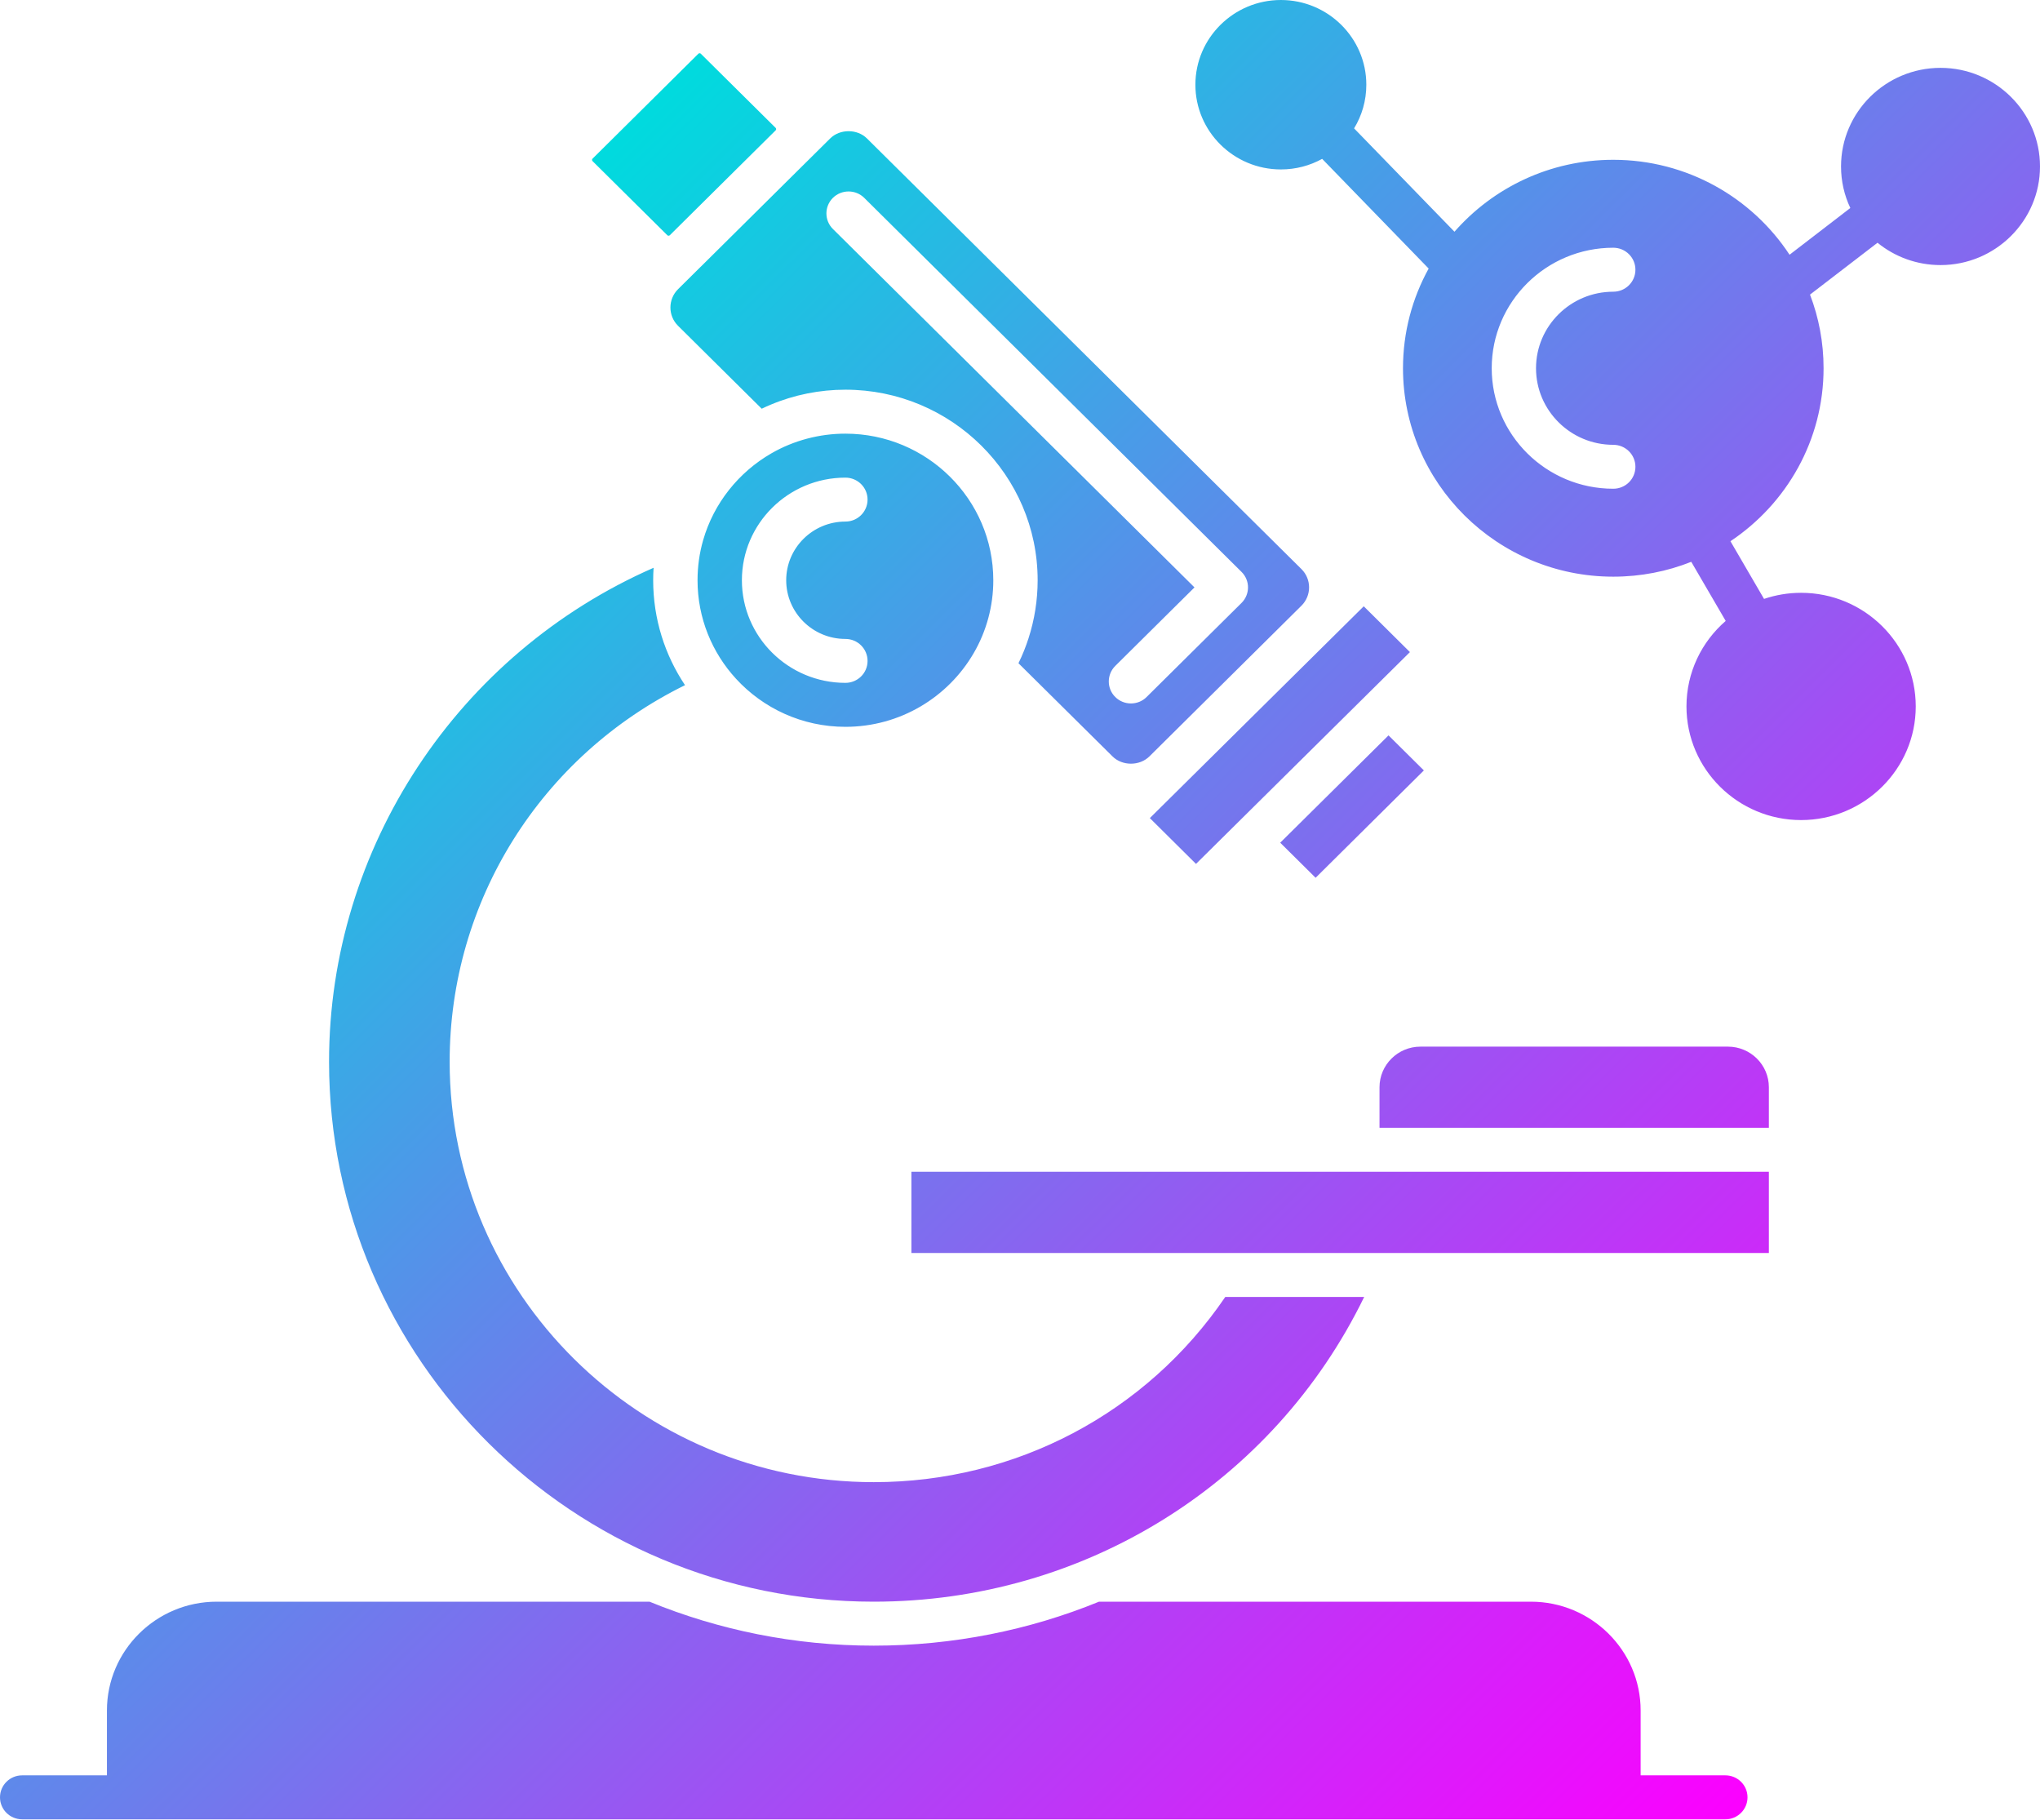
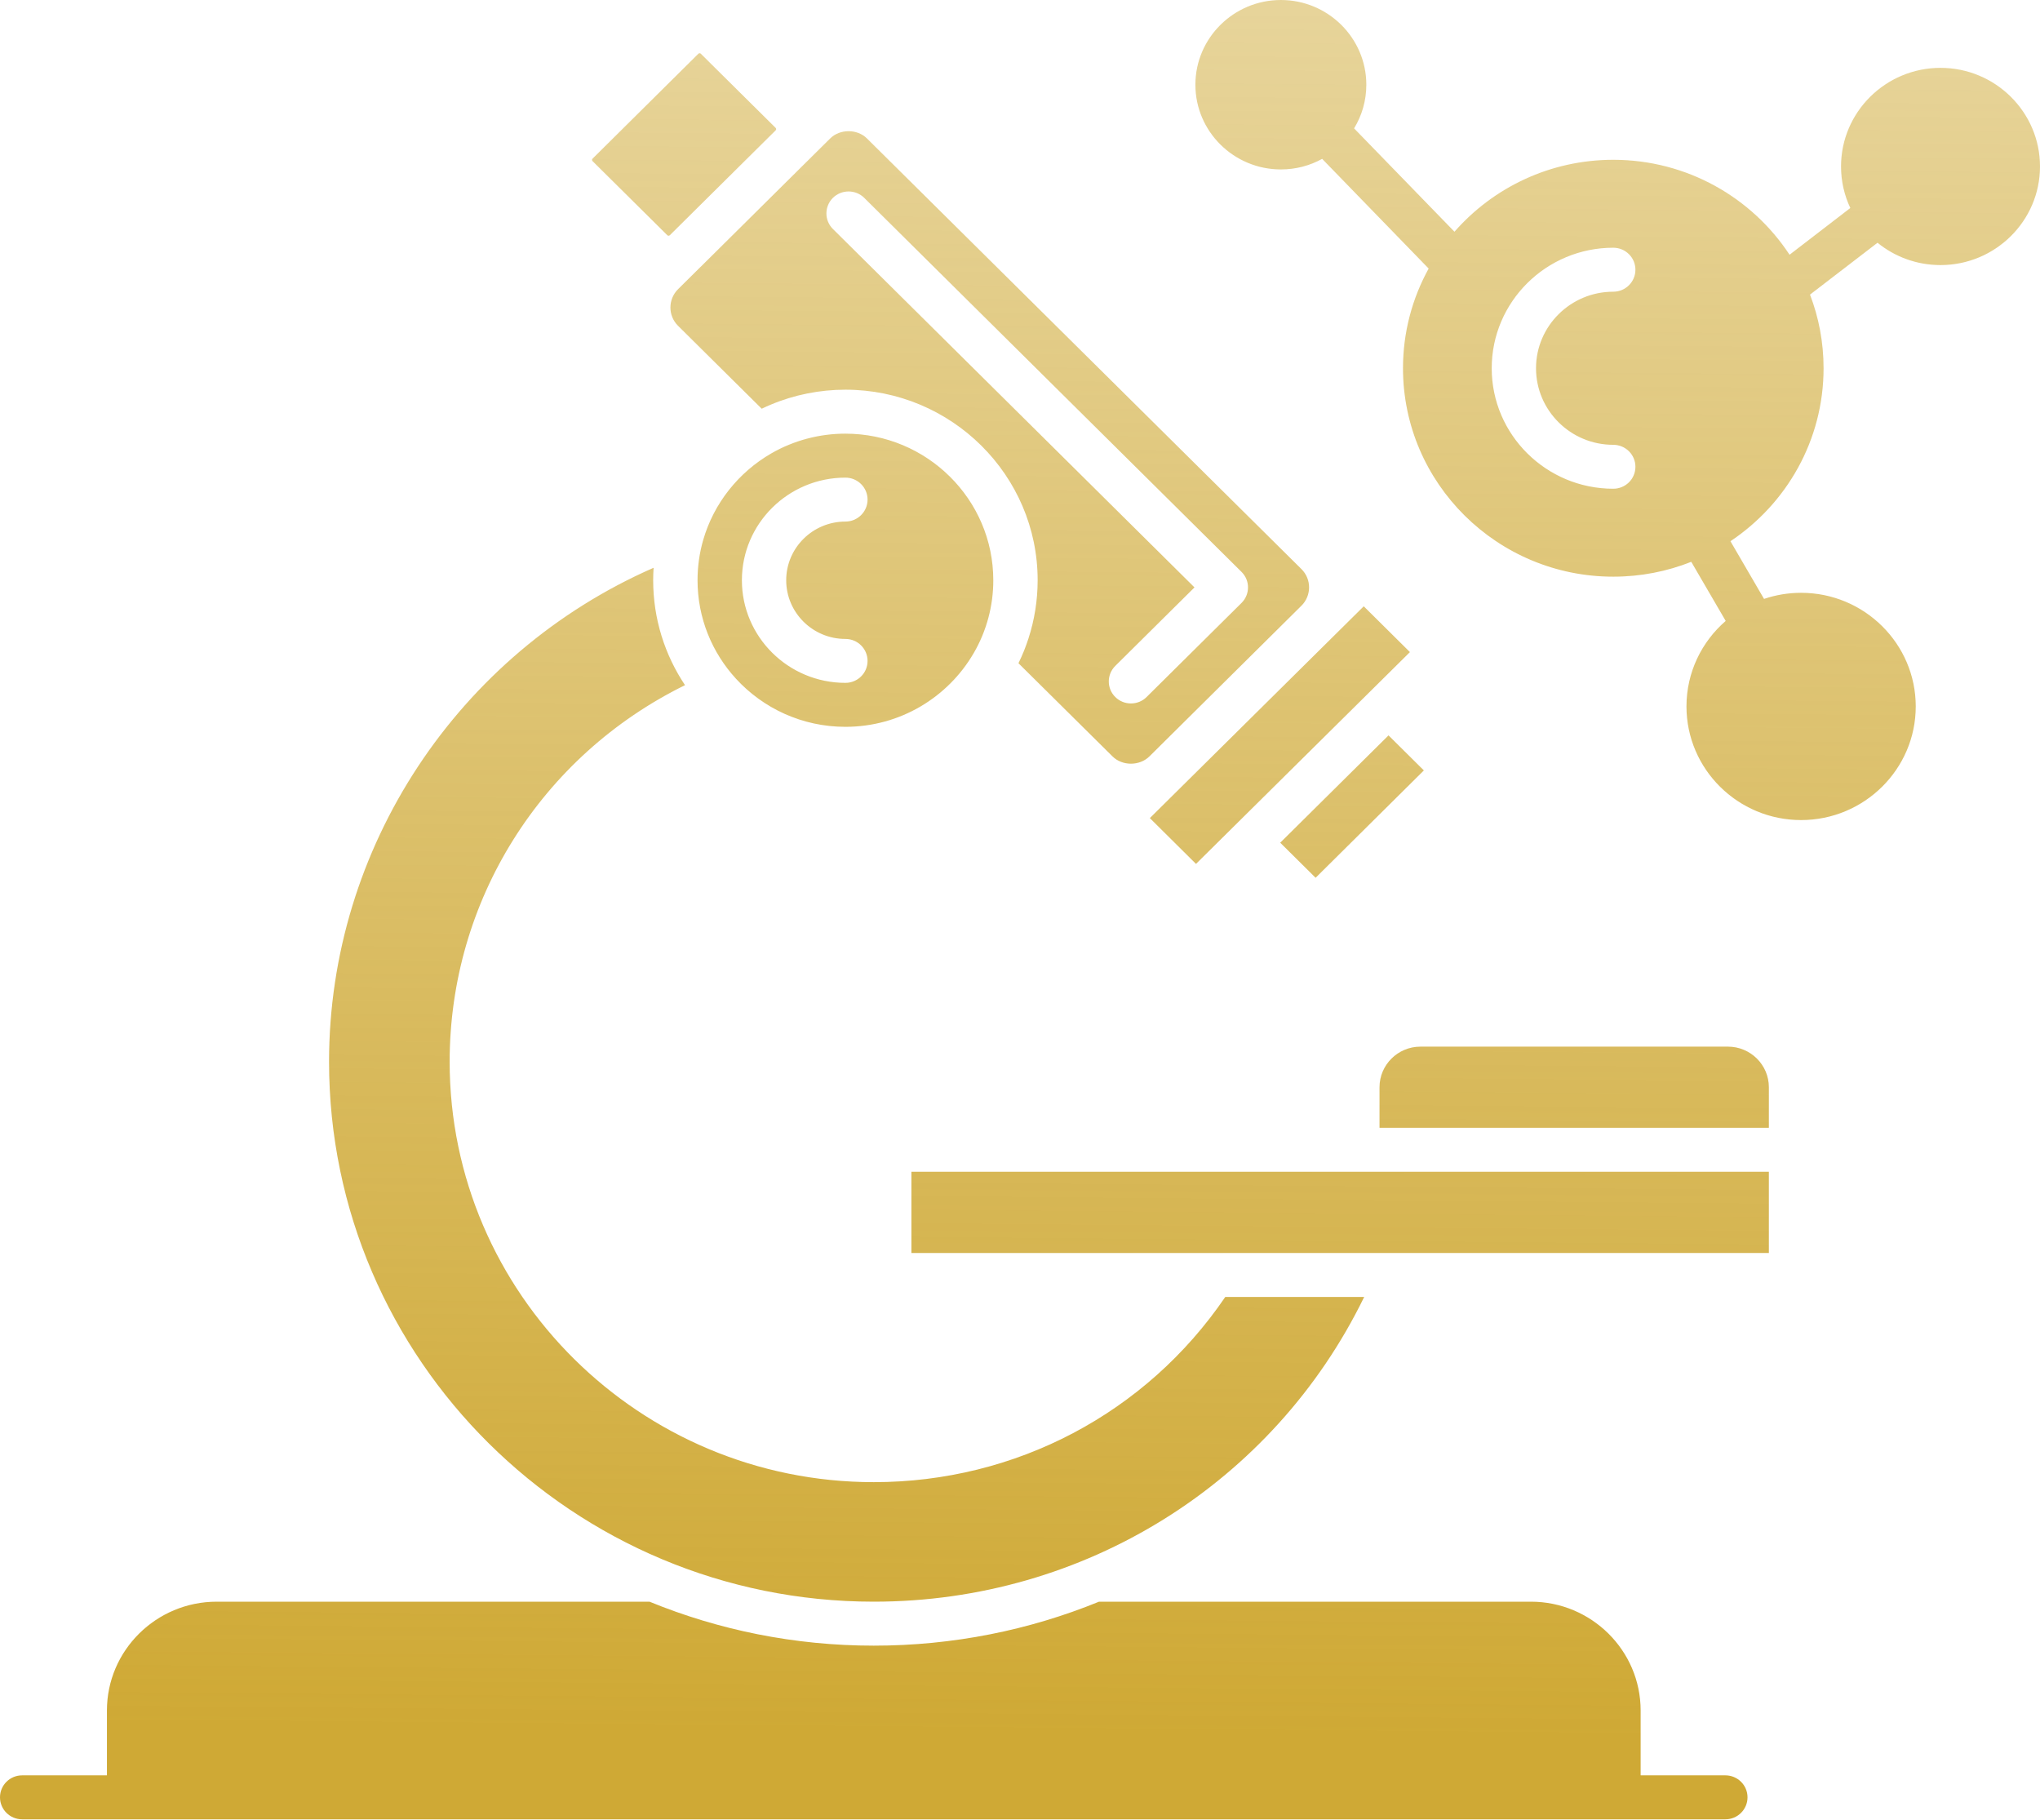
<svg xmlns="http://www.w3.org/2000/svg" width="120" height="107" viewBox="0 0 120 107" fill="none">
-   <path id="Vector" d="M39.26 13.84C39.29 13.87 39.357 13.87 39.391 13.842C39.394 13.842 39.394 13.842 39.396 13.84L45.631 7.661C45.664 7.625 45.664 7.561 45.631 7.526L41.221 3.156C41.205 3.139 41.179 3.131 41.154 3.131C41.129 3.131 41.101 3.139 41.085 3.156L34.85 9.337C34.819 9.367 34.819 9.437 34.85 9.47L39.26 13.84ZM76.557 33.471L51 8.145C50.425 7.573 49.407 7.573 48.832 8.145L47.484 9.481C47.481 9.484 47.478 9.486 47.475 9.489L41.241 15.668C41.227 15.682 41.213 15.695 41.199 15.707L39.885 17.009C39.287 17.604 39.287 18.569 39.885 19.161L44.805 24.037C44.813 24.031 44.824 24.029 44.833 24.026C44.997 23.946 45.165 23.871 45.332 23.802C46.719 23.218 48.223 22.919 49.73 22.919C55.965 22.919 61.038 27.948 61.038 34.126C61.038 35.285 60.857 36.444 60.499 37.547C60.34 38.037 60.151 38.515 59.922 38.98C59.919 38.988 59.916 38.999 59.911 39.008L65.442 44.486C66.017 45.059 67.038 45.056 67.613 44.486L76.557 35.622C77.154 35.028 77.154 34.063 76.557 33.471ZM73.03 35.462L67.448 40.993C67.194 41.248 66.859 41.372 66.527 41.372C66.193 41.372 65.861 41.248 65.604 40.993C65.096 40.49 65.096 39.671 65.604 39.165L70.264 34.547L48.993 13.466C48.486 12.963 48.486 12.144 48.993 11.638C49.504 11.135 50.33 11.135 50.838 11.638L73.03 33.634C73.54 34.137 73.54 34.956 73.03 35.462ZM49.73 25.505C48.209 25.503 46.691 25.904 45.377 26.662C43.448 27.773 41.986 29.596 41.361 31.77C41.146 32.519 41.032 33.31 41.032 34.126C41.032 36.353 41.888 38.388 43.295 39.92C44.886 41.654 47.182 42.747 49.73 42.747C52.953 42.747 55.772 41.002 57.276 38.413C58.033 37.116 58.432 35.625 58.429 34.126C58.429 31.75 57.455 29.596 55.878 28.033C54.304 26.473 52.13 25.505 49.73 25.505ZM49.73 37.578C50.45 37.578 51.033 38.156 51.033 38.872C51.033 39.586 50.45 40.161 49.73 40.161C46.373 40.161 43.641 37.456 43.641 34.126C43.641 30.796 46.373 28.091 49.73 28.091C50.45 28.091 51.033 28.669 51.033 29.383C51.033 30.096 50.45 30.675 49.73 30.675C47.81 30.675 46.247 32.223 46.247 34.126C46.247 36.032 47.81 37.578 49.73 37.578ZM67.638 48.115L80.221 35.658L82.937 38.352L70.353 50.809L67.638 48.115ZM77.389 51.625L83.757 45.311L81.678 43.25L75.307 49.562L77.389 51.625ZM104.051 63.943V66.33H81.148V63.943C81.148 62.627 82.228 61.556 83.556 61.556H101.643C102.971 61.556 104.051 62.627 104.051 63.943ZM53.612 68.916H104.051V73.692H53.612V68.916ZM51.399 94.2C63.795 94.2 74.913 87.228 80.246 76.278H72.075C67.423 83.115 59.746 87.17 51.399 87.17C37.641 87.17 26.45 76.079 26.45 62.444C26.45 52.977 31.831 44.456 40.295 40.297C39.112 38.526 38.422 36.405 38.422 34.126C38.422 33.88 38.431 33.634 38.447 33.393C26.941 38.435 19.356 49.841 19.356 62.444C19.356 79.954 33.731 94.2 51.399 94.2ZM114.148 3.991C110.922 3.991 108.296 6.593 108.296 9.791C108.296 10.662 108.491 11.492 108.843 12.233L105.268 14.982C103.058 11.621 99.234 9.398 94.898 9.398C91.172 9.398 87.829 11.038 85.557 13.629L79.652 7.55C80.11 6.801 80.372 5.921 80.372 4.984C80.372 2.235 78.117 0 75.346 0C72.575 0 70.317 2.235 70.317 4.984C70.317 7.73 72.575 9.965 75.346 9.965C76.228 9.965 77.054 9.741 77.774 9.343L84.039 15.795C83.076 17.537 82.529 19.537 82.529 21.658C82.529 28.418 88.077 33.916 94.898 33.916C96.519 33.916 98.068 33.606 99.486 33.042L101.512 36.519C100.097 37.744 99.204 39.544 99.204 41.547C99.204 45.233 102.229 48.231 105.946 48.231C109.663 48.231 112.691 45.233 112.691 41.547C112.691 37.863 109.666 34.865 105.946 34.865C105.184 34.865 104.45 34.992 103.767 35.224L101.791 31.831C105.092 29.629 107.269 25.893 107.269 21.658C107.269 20.134 106.987 18.674 106.471 17.327L110.442 14.277C111.452 15.098 112.744 15.59 114.148 15.59C117.374 15.59 120 12.988 120 9.791C120 6.593 117.374 3.991 114.148 3.991ZM94.898 14.57C95.618 14.57 96.201 15.148 96.201 15.864C96.201 16.578 95.618 17.156 94.898 17.156C92.392 17.156 90.354 19.175 90.354 21.658C90.354 24.142 92.392 26.161 94.898 26.161C95.618 26.161 96.201 26.739 96.201 27.453C96.201 28.169 95.621 28.744 94.898 28.744C90.954 28.744 87.748 25.566 87.748 21.658C87.748 17.75 90.954 14.57 94.898 14.57ZM102.795 105.706C102.795 106.422 102.212 107 101.492 107H1.303C0.583 107 0 106.422 0 105.706C0 104.992 0.583 104.414 1.303 104.414H6.29V100.6C6.29 97.071 9.187 94.2 12.748 94.2H38.205C42.273 95.865 46.73 96.786 51.399 96.786C56.051 96.786 60.536 95.879 64.649 94.2H90.05C93.611 94.2 96.508 97.071 96.508 100.6V104.414H101.492C102.212 104.414 102.795 104.992 102.795 105.706Z" fill="url(#paint0_linear_27_448)" />
+   <path d="M39.26 13.84C39.29 13.87 39.357 13.87 39.391 13.842C39.394 13.842 39.394 13.842 39.396 13.84L45.631 7.661C45.664 7.625 45.664 7.561 45.631 7.526L41.221 3.156C41.205 3.139 41.179 3.131 41.154 3.131C41.129 3.131 41.101 3.139 41.085 3.156L34.85 9.337C34.819 9.367 34.819 9.437 34.85 9.47L39.26 13.84ZM76.557 33.471L51 8.145C50.425 7.573 49.407 7.573 48.832 8.145L47.484 9.481C47.481 9.484 47.478 9.486 47.475 9.489L41.241 15.668C41.227 15.682 41.213 15.695 41.199 15.707L39.885 17.009C39.287 17.604 39.287 18.569 39.885 19.161L44.805 24.037C44.813 24.031 44.824 24.029 44.833 24.026C44.997 23.946 45.165 23.871 45.332 23.802C46.719 23.218 48.223 22.919 49.73 22.919C55.965 22.919 61.038 27.948 61.038 34.126C61.038 35.285 60.857 36.444 60.499 37.547C60.34 38.037 60.151 38.515 59.922 38.98C59.919 38.988 59.916 38.999 59.911 39.008L65.442 44.486C66.017 45.059 67.038 45.056 67.613 44.486L76.557 35.622C77.154 35.028 77.154 34.062 76.557 33.471ZM73.03 35.462L67.448 40.993C67.194 41.248 66.859 41.372 66.527 41.372C66.193 41.372 65.861 41.248 65.604 40.993C65.096 40.49 65.096 39.671 65.604 39.165L70.264 34.547L48.993 13.466C48.486 12.963 48.486 12.144 48.993 11.638C49.504 11.135 50.33 11.135 50.838 11.638L73.03 33.634C73.54 34.137 73.54 34.956 73.03 35.462ZM49.73 25.505C48.209 25.503 46.691 25.904 45.377 26.662C43.448 27.773 41.986 29.596 41.361 31.77C41.146 32.519 41.032 33.31 41.032 34.126C41.032 36.353 41.888 38.388 43.295 39.92C44.886 41.654 47.182 42.747 49.73 42.747C52.953 42.747 55.772 41.002 57.276 38.413C58.033 37.116 58.432 35.625 58.429 34.126C58.429 31.75 57.455 29.596 55.878 28.033C54.304 26.473 52.13 25.505 49.73 25.505ZM49.73 37.578C50.45 37.578 51.033 38.156 51.033 38.872C51.033 39.586 50.45 40.161 49.73 40.161C46.373 40.161 43.641 37.456 43.641 34.126C43.641 30.796 46.373 28.091 49.73 28.091C50.45 28.091 51.033 28.669 51.033 29.383C51.033 30.096 50.45 30.675 49.73 30.675C47.81 30.675 46.247 32.223 46.247 34.126C46.247 36.032 47.81 37.578 49.73 37.578ZM67.638 48.115L80.221 35.658L82.937 38.352L70.353 50.809L67.638 48.115ZM77.389 51.625L83.757 45.311L81.678 43.25L75.307 49.562L77.389 51.625ZM104.051 63.943V66.33H81.148V63.943C81.148 62.627 82.228 61.556 83.556 61.556H101.643C102.971 61.556 104.051 62.627 104.051 63.943ZM53.612 68.916H104.051V73.692H53.612V68.916ZM51.399 94.2C63.795 94.2 74.913 87.228 80.246 76.278H72.075C67.423 83.115 59.746 87.17 51.399 87.17C37.641 87.17 26.45 76.079 26.45 62.444C26.45 52.977 31.831 44.456 40.295 40.297C39.112 38.526 38.422 36.405 38.422 34.126C38.422 33.88 38.431 33.634 38.447 33.393C26.941 38.435 19.356 49.841 19.356 62.444C19.356 79.954 33.731 94.2 51.399 94.2ZM114.148 3.991C110.922 3.991 108.296 6.593 108.296 9.791C108.296 10.662 108.491 11.492 108.843 12.233L105.268 14.982C103.058 11.621 99.234 9.398 94.898 9.398C91.172 9.398 87.829 11.038 85.557 13.629L79.652 7.55C80.11 6.801 80.372 5.921 80.372 4.984C80.372 2.235 78.117 0 75.346 0C72.575 0 70.317 2.235 70.317 4.984C70.317 7.73 72.575 9.965 75.346 9.965C76.228 9.965 77.054 9.741 77.774 9.343L84.039 15.795C83.076 17.537 82.529 19.537 82.529 21.658C82.529 28.418 88.077 33.916 94.898 33.916C96.519 33.916 98.068 33.606 99.486 33.042L101.512 36.519C100.097 37.744 99.204 39.544 99.204 41.547C99.204 45.233 102.229 48.231 105.946 48.231C109.663 48.231 112.691 45.233 112.691 41.547C112.691 37.863 109.666 34.865 105.946 34.865C105.184 34.865 104.45 34.992 103.767 35.224L101.791 31.831C105.092 29.629 107.269 25.893 107.269 21.658C107.269 20.134 106.987 18.674 106.471 17.327L110.442 14.277C111.452 15.098 112.744 15.59 114.148 15.59C117.374 15.59 120 12.988 120 9.791C120 6.593 117.374 3.991 114.148 3.991ZM94.898 14.57C95.618 14.57 96.201 15.148 96.201 15.864C96.201 16.578 95.618 17.156 94.898 17.156C92.392 17.156 90.354 19.175 90.354 21.658C90.354 24.142 92.392 26.161 94.898 26.161C95.618 26.161 96.201 26.739 96.201 27.453C96.201 28.169 95.621 28.744 94.898 28.744C90.954 28.744 87.748 25.566 87.748 21.658C87.748 17.75 90.954 14.57 94.898 14.57ZM102.795 105.706C102.795 106.422 102.212 107 101.492 107H1.303C0.583 107 0 106.422 0 105.706C0 104.992 0.583 104.414 1.303 104.414H6.29V100.6C6.29 97.071 9.187 94.2 12.748 94.2H38.205C42.273 95.865 46.73 96.786 51.399 96.786C56.051 96.786 60.536 95.879 64.649 94.2H90.05C93.611 94.2 96.508 97.071 96.508 100.6V104.414H101.492C102.212 104.414 102.795 104.992 102.795 105.706Z" fill="url(#paint0_linear_337_905)" />
  <defs>
-     <linearGradient id="paint0_linear_27_448" x1="23.469" y1="20.614" x2="105.588" y2="103.475" gradientUnits="userSpaceOnUse">
-       <stop stop-color="#00DBDE" />
-       <stop offset="1" stop-color="#FC00FF" />
+     <linearGradient id="paint0_linear_337_905" x1="60" y1="102" x2="60.917" y2="0.008" gradientUnits="userSpaceOnUse">
+       <stop stop-color="#CFA935" />
+       <stop offset="1" stop-color="#CFA935" stop-opacity="0.5" />
    </linearGradient>
  </defs>
</svg>
